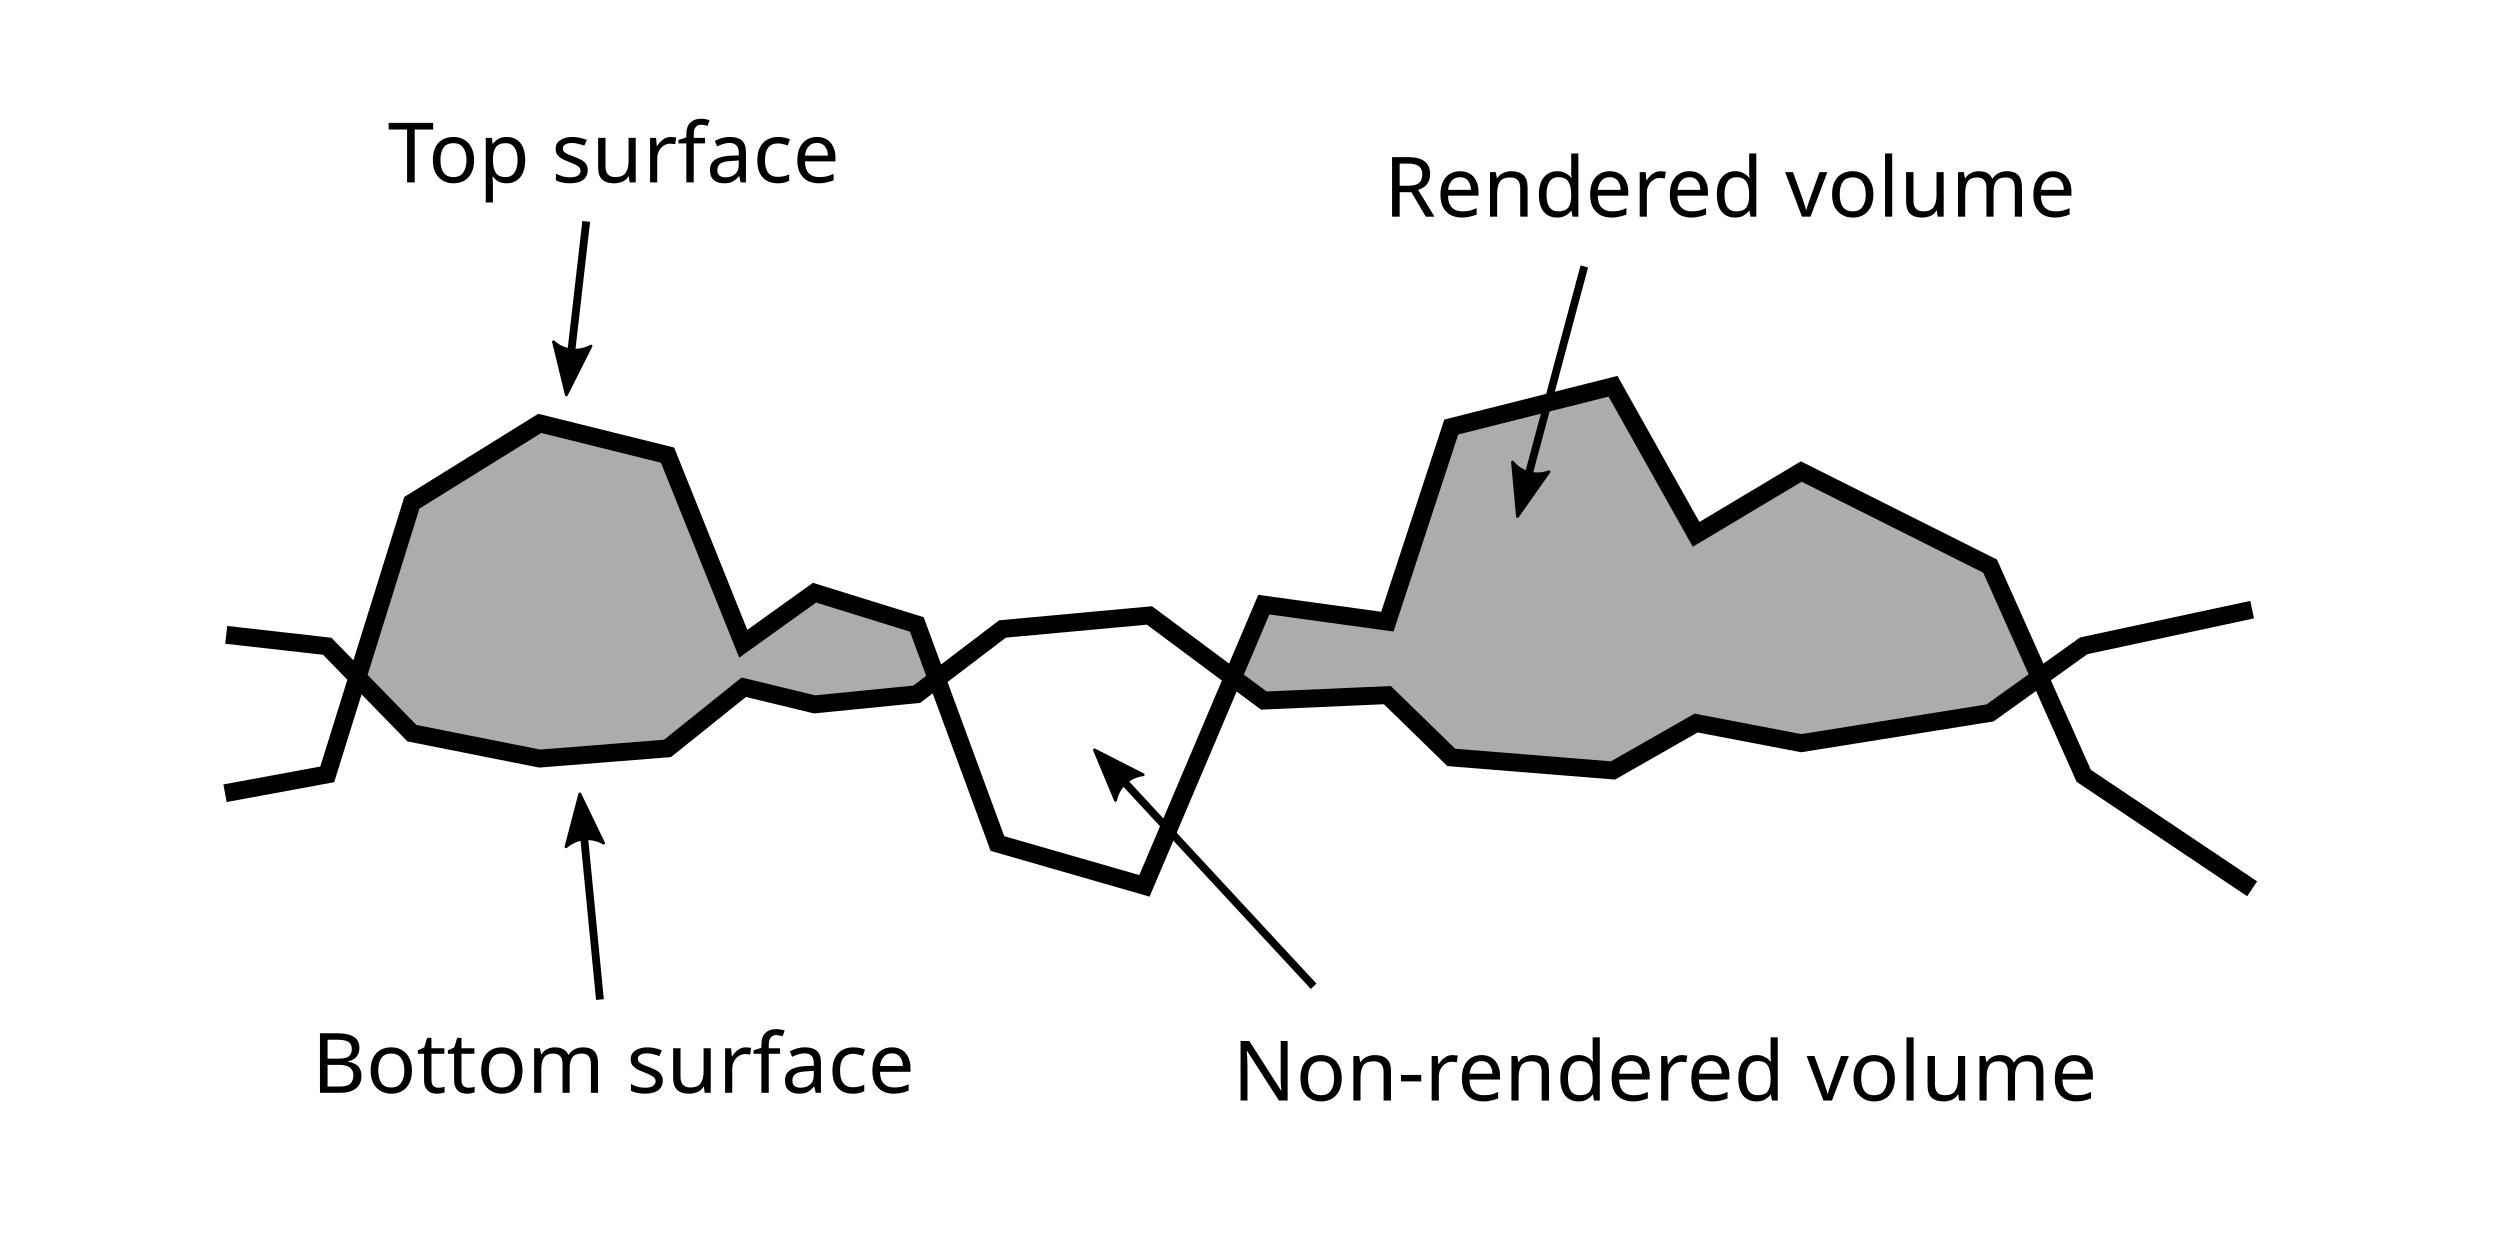
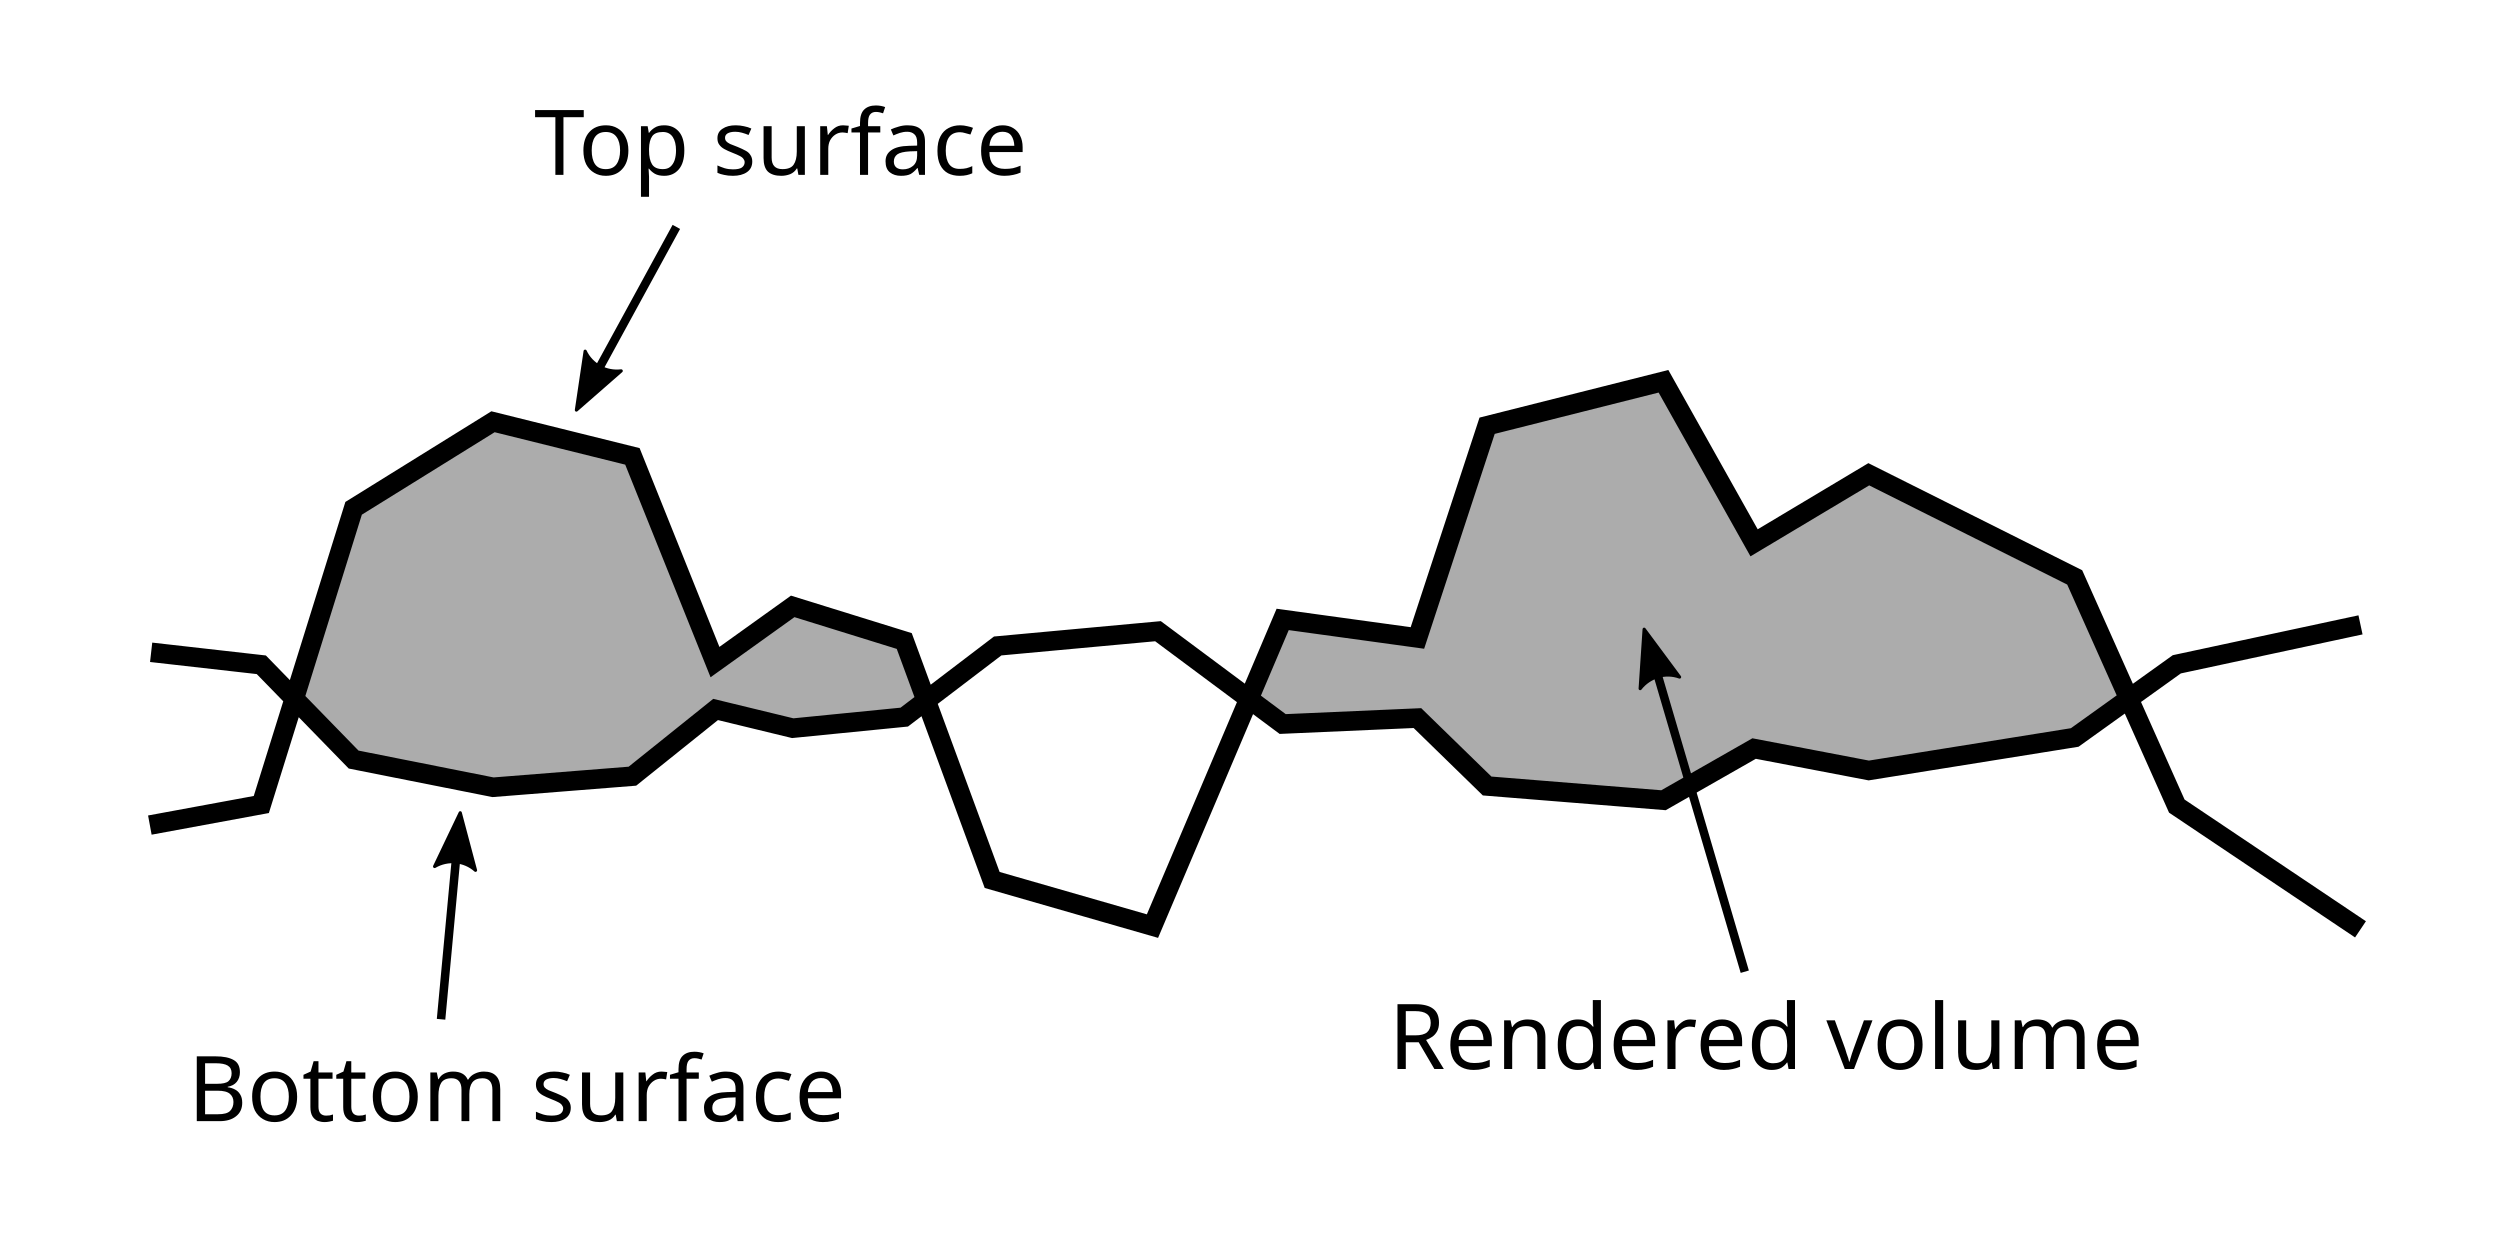
<svg xmlns="http://www.w3.org/2000/svg" width="640" height="320" viewBox="0 0 169.333 84.667" version="1.1" id="svg8">
  <defs id="defs2">
    <marker orient="auto" refY="0" refX="0" id="Arrow2Mend" style="overflow:visible">
      <path id="path895" style="fill:#000000;fill-opacity:1;fill-rule:evenodd;stroke:#000000;stroke-width:0.625;stroke-linejoin:round;stroke-opacity:1" d="M 8.719,4.034 -2.207,0.016 8.719,-4.002 c -1.745,2.372 -1.735,5.617 -6e-7,8.035 z" transform="scale(-0.6)" />
    </marker>
    <marker orient="auto" refY="0" refX="0" id="Arrow1Send" style="overflow:visible">
      <path id="path883" d="M 0,0 5,-5 -12.5,0 5,5 Z" style="fill:#000000;fill-opacity:1;fill-rule:evenodd;stroke:#000000;stroke-width:1pt;stroke-opacity:1" transform="matrix(-0.2,0,0,-0.2,-1.2,0)" />
    </marker>
    <marker orient="auto" refY="0" refX="0" id="Arrow2Lend" style="overflow:visible">
      <path id="path889" style="fill:#000000;fill-opacity:1;fill-rule:evenodd;stroke:#000000;stroke-width:0.625;stroke-linejoin:round;stroke-opacity:1" d="M 8.719,4.034 -2.207,0.016 8.719,-4.002 c -1.745,2.372 -1.735,5.617 -6e-7,8.035 z" transform="matrix(-1.1,0,0,-1.1,-1.1,0)" />
    </marker>
    <marker orient="auto" refY="0" refX="0" id="Arrow1Lend" style="overflow:visible">
      <path id="path871" d="M 0,0 5,-5 -12.5,0 5,5 Z" style="fill:#000000;fill-opacity:1;fill-rule:evenodd;stroke:#000000;stroke-width:1pt;stroke-opacity:1" transform="matrix(-0.8,0,0,-0.8,-10,0)" />
    </marker>
    <marker orient="auto" refY="0" refX="0" id="marker1204" style="overflow:visible">
      <path id="path1202" d="M 0,0 5,-5 -12.5,0 5,5 Z" style="fill:#000000;fill-opacity:1;fill-rule:evenodd;stroke:#000000;stroke-width:1pt;stroke-opacity:1" transform="matrix(0.8,0,0,0.8,10,0)" />
    </marker>
    <marker orient="auto" refY="0" refX="0" id="marker1176" style="overflow:visible">
      <path id="path1174" d="M 0,0 5,-5 -12.5,0 5,5 Z" style="fill:#000000;fill-opacity:1;fill-rule:evenodd;stroke:#000000;stroke-width:1pt;stroke-opacity:1" transform="matrix(0.8,0,0,0.8,10,0)" />
    </marker>
    <marker orient="auto" refY="0" refX="0" id="Arrow1Lstart" style="overflow:visible">
      <path id="path868" d="M 0,0 5,-5 -12.5,0 5,5 Z" style="fill:#000000;fill-opacity:1;fill-rule:evenodd;stroke:#000000;stroke-width:1pt;stroke-opacity:1" transform="matrix(0.8,0,0,0.8,10,0)" />
    </marker>
    <marker orient="auto" refY="0" refX="0" id="Arrow2Mend-2" style="overflow:visible">
      <path id="path895-1" style="fill:#000000;fill-opacity:1;fill-rule:evenodd;stroke:#000000;stroke-width:0.625;stroke-linejoin:round;stroke-opacity:1" d="M 8.719,4.034 -2.207,0.016 8.719,-4.002 c -1.745,2.372 -1.735,5.617 -6e-7,8.035 z" transform="scale(-0.6)" />
    </marker>
    <marker orient="auto" refY="0" refX="0" id="Arrow2Mend-4" style="overflow:visible">
      <path id="path895-0" style="fill:#000000;fill-opacity:1;fill-rule:evenodd;stroke:#000000;stroke-width:0.625;stroke-linejoin:round;stroke-opacity:1" d="M 8.719,4.034 -2.207,0.016 8.719,-4.002 c -1.745,2.372 -1.735,5.617 -6e-7,8.035 z" transform="scale(-0.6)" />
    </marker>
    <marker orient="auto" refY="0" refX="0" id="Arrow2Mend-4-5" style="overflow:visible">
      <path id="path895-0-5" style="fill:#000000;fill-opacity:1;fill-rule:evenodd;stroke:#000000;stroke-width:0.625;stroke-linejoin:round;stroke-opacity:1" d="M 8.719,4.034 -2.207,0.016 8.719,-4.002 c -1.745,2.372 -1.735,5.617 -6e-7,8.035 z" transform="scale(-0.6)" />
    </marker>
  </defs>
  <g id="layer1" transform="translate(0,-212.3333)" style="display:inline">
-     <path style="fill:#acacac;fill-opacity:1;stroke:none;stroke-width:0.606px;stroke-linecap:butt;stroke-linejoin:miter;stroke-opacity:1" d="m 109.254,238.494 -10.955,2.762 -4.329,13.181 -8.369,-1.151 -1.826,4.826 1.826,1.673 8.369,-0.369 4.329,4.218 10.954,0.884 5.628,-3.211 7.123,1.362 12.791,-2.051 3.392,-2.355 -3.392,-7.587 -12.791,-6.408 -7.123,4.257 z m -72.698,2.516 -8.658,5.375 -3.661,11.956 3.661,3.652 8.658,1.72 8.658,-0.688 6.081,-5.298 -6.081,-14.567 z m 11.961,16.656 6.654,2.378 6.927,-0.688 1.398,-1.206 -1.398,-3.524 -6.927,-2.15 z" id="path823" />
-     <path id="path10-4" style="fill:none;stroke:#000000;stroke-width:1.212;stroke-linecap:butt;stroke-linejoin:miter;stroke-miterlimit:4;stroke-dasharray:none;stroke-opacity:1" d="m 15.322,255.333 6.842,0.774 5.733,5.887 8.658,1.72 8.658,-0.688 5.167,-4.144 4.79,1.162 6.927,-0.688 5.802,-4.419 9.957,-0.917 7.745,5.765 8.369,-0.368 4.329,4.218 10.954,0.884 5.628,-3.21 7.123,1.362 12.791,-2.05 6.341,-4.545 11.409,-2.449 m -137.303,12.435 6.923,-1.278 5.733,-18.398 8.658,-5.375 8.658,2.15 5.129,12.777 4.828,-3.46 6.927,2.15 5.461,14.841 9.957,2.867 8.086,-19.048 8.369,1.151 4.329,-13.182 10.954,-2.762 5.628,10.033 7.123,-4.257 12.791,6.407 6.341,14.203 11.409,7.655" />
+     <path style="fill:#acacac;fill-opacity:1;stroke:none;stroke-width:0.661px;stroke-linecap:butt;stroke-linejoin:miter;stroke-opacity:1" d="m 112.674,238.153 -11.946,3.012 -4.721,14.375 -9.127,-1.256 -1.991,5.263 1.991,1.825 9.127,-0.402 4.721,4.6 11.946,0.964 6.138,-3.501 7.768,1.486 13.949,-2.236 3.699,-2.568 -3.699,-8.274 -13.949,-6.988 -7.768,4.643 z m -79.281,2.744 -9.442,5.861 -3.993,13.039 3.993,3.983 9.442,1.876 9.442,-0.75 6.631,-5.778 -6.631,-15.886 z m 13.044,18.164 7.256,2.593 7.554,-0.75 1.525,-1.315 -1.525,-3.843 -7.554,-2.344 z" id="path823" />
+     <path id="path10-4" style="fill:none;stroke:#000000;stroke-width:1.322;stroke-linecap:butt;stroke-linejoin:miter;stroke-miterlimit:4;stroke-dasharray:none;stroke-opacity:1" d="m 10.237,256.516 7.462,0.845 6.252,6.42 9.442,1.876 9.442,-0.75 5.635,-4.519 5.224,1.268 7.554,-0.75 6.328,-4.819 10.858,-1 8.446,6.287 9.127,-0.402 4.721,4.6 11.946,0.964 6.137,-3.501 7.768,1.486 13.949,-2.236 6.915,-4.956 12.442,-2.671 m -149.736,13.561 7.55,-1.393 6.252,-20.064 9.442,-5.862 9.442,2.345 5.593,13.934 5.265,-3.773 7.554,2.345 5.955,16.185 10.858,3.126 8.819,-20.773 9.127,1.256 4.721,-14.375 11.946,-3.012 6.137,10.942 7.768,-4.643 13.949,6.987 6.915,15.489 12.442,8.348" />
    <flowRoot xml:space="preserve" id="flowRoot826" style="font-style:normal;font-weight:normal;font-size:40px;line-height:1.25;font-family:sans-serif;letter-spacing:0px;word-spacing:0px;fill:#000000;fill-opacity:1;stroke:none" transform="matrix(0.2645833,0,0,0.2645833,0,170)">
      <flowRegion id="flowRegion828">
        <rect id="rect830" width="206.429" height="52.857" x="352.143" y="80" />
      </flowRegion>
      <flowPara id="flowPara832" />
    </flowRoot>
-     <text xml:space="preserve" style="font-style:normal;font-weight:normal;font-size:5.644px;line-height:1.25;font-family:sans-serif;letter-spacing:0px;word-spacing:0px;fill:#000000;fill-opacity:1;stroke:none;stroke-width:0.265" x="26.26" y="224.691" id="text836">
-       <tspan x="26.26" y="224.691" style="font-size:5.644px;stroke-width:0.265" id="tspan856">Top surface</tspan>
+     <text xml:space="preserve" style="font-style:normal;font-weight:normal;font-size:6.156px;line-height:1.25;font-family:sans-serif;letter-spacing:0px;word-spacing:0px;fill:#000000;fill-opacity:1;stroke:none;stroke-width:0.289" x="36.181" y="224.18" id="text836">
+       <tspan x="36.181" y="224.18" style="font-size:6.156px;stroke-width:0.289" id="tspan856">Top surface</tspan>
    </text>
-     <text xml:space="preserve" style="font-style:normal;font-weight:normal;font-size:5.644px;line-height:1.25;font-family:sans-serif;letter-spacing:0px;word-spacing:0px;display:inline;fill:#000000;fill-opacity:1;stroke:none;stroke-width:0.265" x="21.126" y="286.348" id="text836-3">
-       <tspan id="tspan834-1" x="21.126" y="286.348" style="font-size:5.644px;stroke-width:0.265">Bottom surface</tspan>
+     <text xml:space="preserve" style="font-style:normal;font-weight:normal;font-size:6.156px;line-height:1.25;font-family:sans-serif;letter-spacing:0px;word-spacing:0px;display:inline;fill:#000000;fill-opacity:1;stroke:none;stroke-width:0.289" x="12.734" y="288.274" id="text836-3">
+       <tspan id="tspan834-1" x="12.734" y="288.274" style="font-size:6.156px;stroke-width:0.289">Bottom surface</tspan>
    </text>
-     <path style="fill:none;stroke:#000000;stroke-width:0.529;stroke-linecap:butt;stroke-linejoin:miter;stroke-miterlimit:4;stroke-dasharray:none;stroke-opacity:1;marker-end:url(#Arrow2Mend)" d="m 39.707,227.331 -1.269,11.049" id="path866" />
-     <path style="display:inline;fill:none;stroke:#000000;stroke-width:0.529;stroke-linecap:butt;stroke-linejoin:miter;stroke-miterlimit:4;stroke-dasharray:none;stroke-opacity:1;marker-end:url(#Arrow2Mend-2)" d="m 40.635,280.036 -1.289,-13.229" id="path866-2" />
-     <text xml:space="preserve" style="font-style:normal;font-weight:normal;font-size:5.644px;line-height:1.25;font-family:sans-serif;letter-spacing:0px;word-spacing:0px;display:inline;fill:#000000;fill-opacity:1;stroke:none;stroke-width:0.265" x="83.479" y="286.875" id="text836-1">
-       <tspan x="83.479" y="286.875" style="font-size:5.644px;stroke-width:0.265" id="tspan856-6">Non-rendered volume</tspan>
+     <path style="fill:none;stroke:#000000;stroke-width:0.577;stroke-linecap:butt;stroke-linejoin:miter;stroke-miterlimit:4;stroke-dasharray:none;stroke-opacity:1;marker-end:url(#Arrow2Mend)" d="m 45.811,227.702 -6.408,11.733" id="path866" />
+     <path style="display:inline;fill:none;stroke:#000000;stroke-width:0.577;stroke-linecap:butt;stroke-linejoin:miter;stroke-miterlimit:4;stroke-dasharray:none;stroke-opacity:1;marker-end:url(#Arrow2Mend-2)" d="m 29.874,281.373 1.234,-13.226" id="path866-2" />
+     <text xml:space="preserve" style="font-style:normal;font-weight:normal;font-size:6.156px;line-height:1.25;font-family:sans-serif;letter-spacing:0px;word-spacing:0px;display:inline;fill:#000000;fill-opacity:1;stroke:none;stroke-width:0.289" x="94.061" y="284.742" id="text836-1-8">
+       <tspan x="94.061" y="284.742" style="font-size:6.156px;stroke-width:0.289" id="tspan856-6-3">Rendered volume</tspan>
    </text>
-     <text xml:space="preserve" style="font-style:normal;font-weight:normal;font-size:5.644px;line-height:1.25;font-family:sans-serif;letter-spacing:0px;word-spacing:0px;display:inline;fill:#000000;fill-opacity:1;stroke:none;stroke-width:0.265" x="93.744" y="227.011" id="text836-1-8">
-       <tspan x="93.744" y="227.011" style="font-size:5.644px;stroke-width:0.265" id="tspan856-6-3">Rendered volume</tspan>
-     </text>
-     <path style="display:inline;fill:none;stroke:#000000;stroke-width:0.529;stroke-linecap:butt;stroke-linejoin:miter;stroke-miterlimit:4;stroke-dasharray:none;stroke-opacity:1;marker-end:url(#Arrow2Mend-4)" d="m 107.309,230.38 -4.347,16.253" id="path866-1" />
-     <path style="display:inline;fill:none;stroke:#000000;stroke-width:0.529;stroke-linecap:butt;stroke-linejoin:miter;stroke-miterlimit:4;stroke-dasharray:none;stroke-opacity:1;marker-end:url(#Arrow2Mend-4-5)" d="M 88.978,279.139 74.614,263.642" id="path866-1-8" />
+     <path style="display:inline;fill:none;stroke:#000000;stroke-width:0.577;stroke-linecap:butt;stroke-linejoin:miter;stroke-miterlimit:4;stroke-dasharray:none;stroke-opacity:1;marker-end:url(#Arrow2Mend-4)" d="m 118.179,278.15 -6.595,-22.465" id="path866-1" />
  </g>
</svg>
